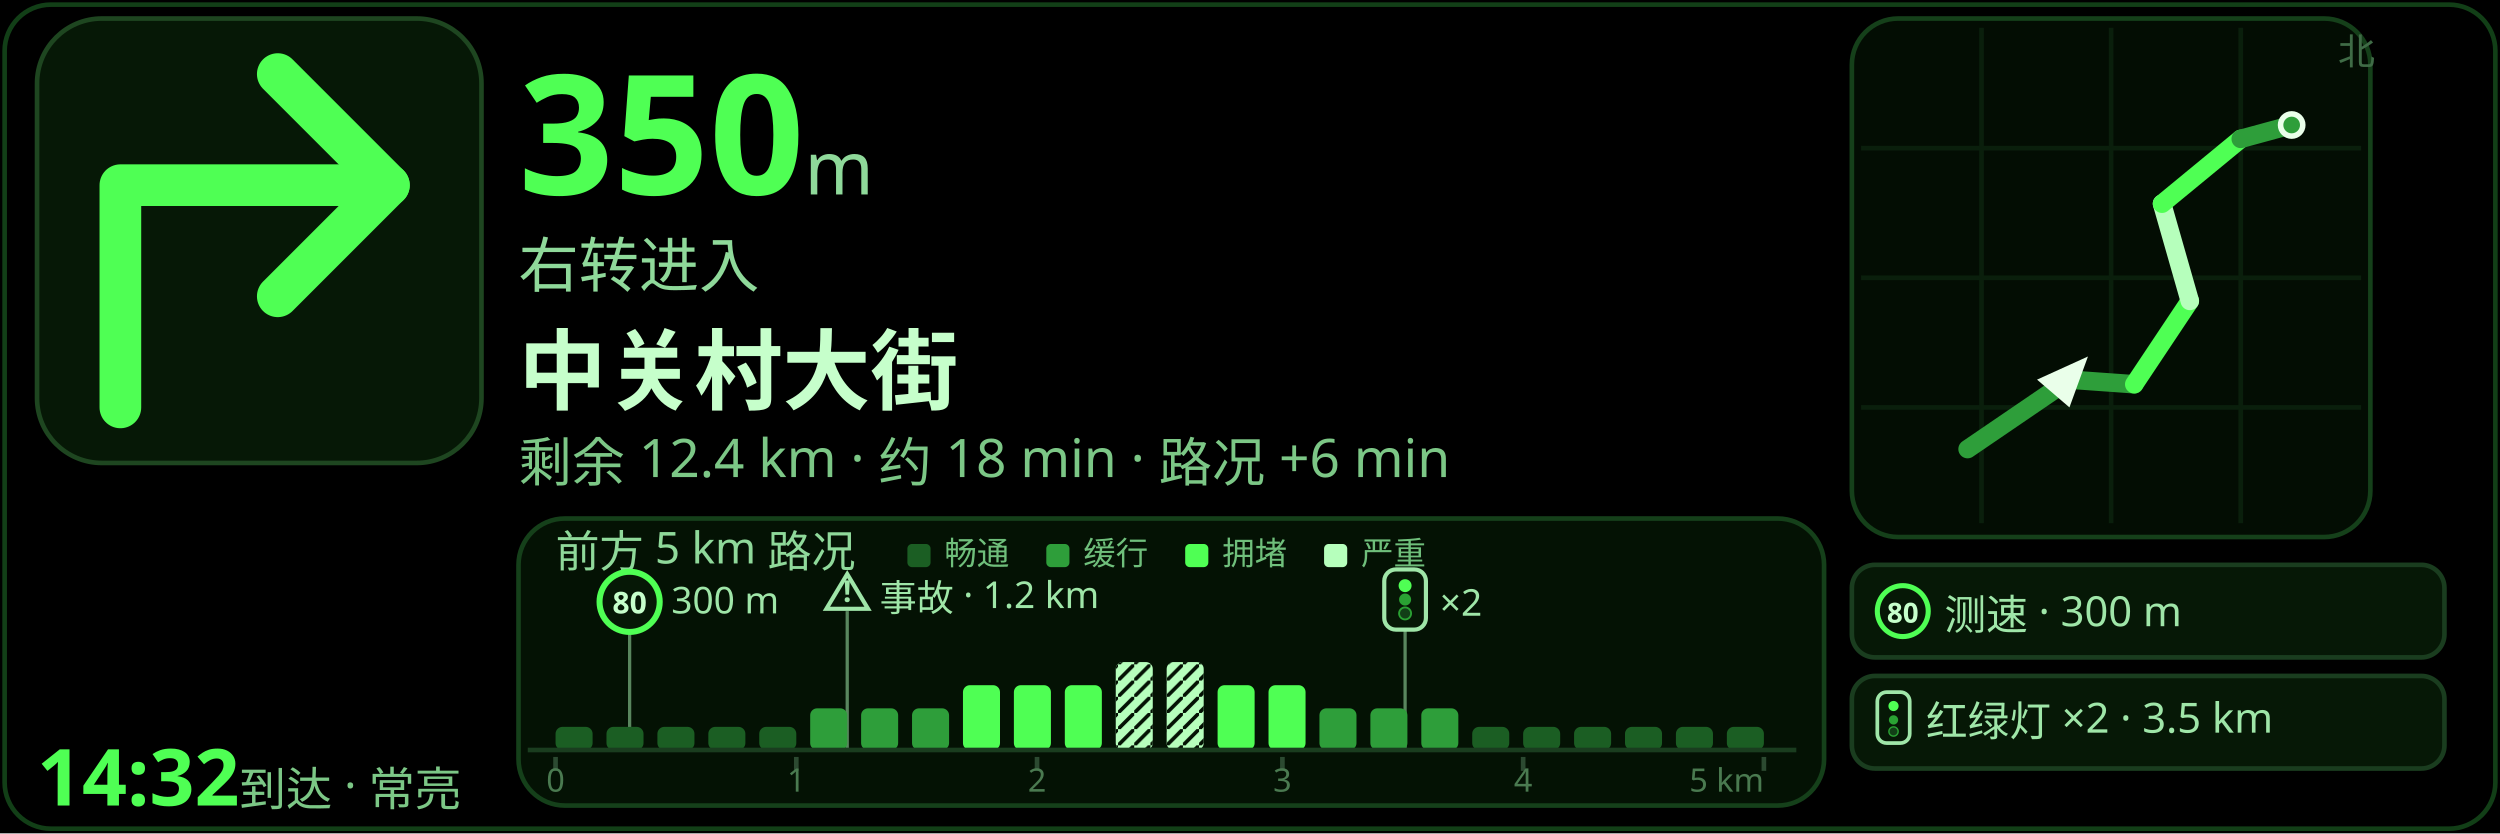
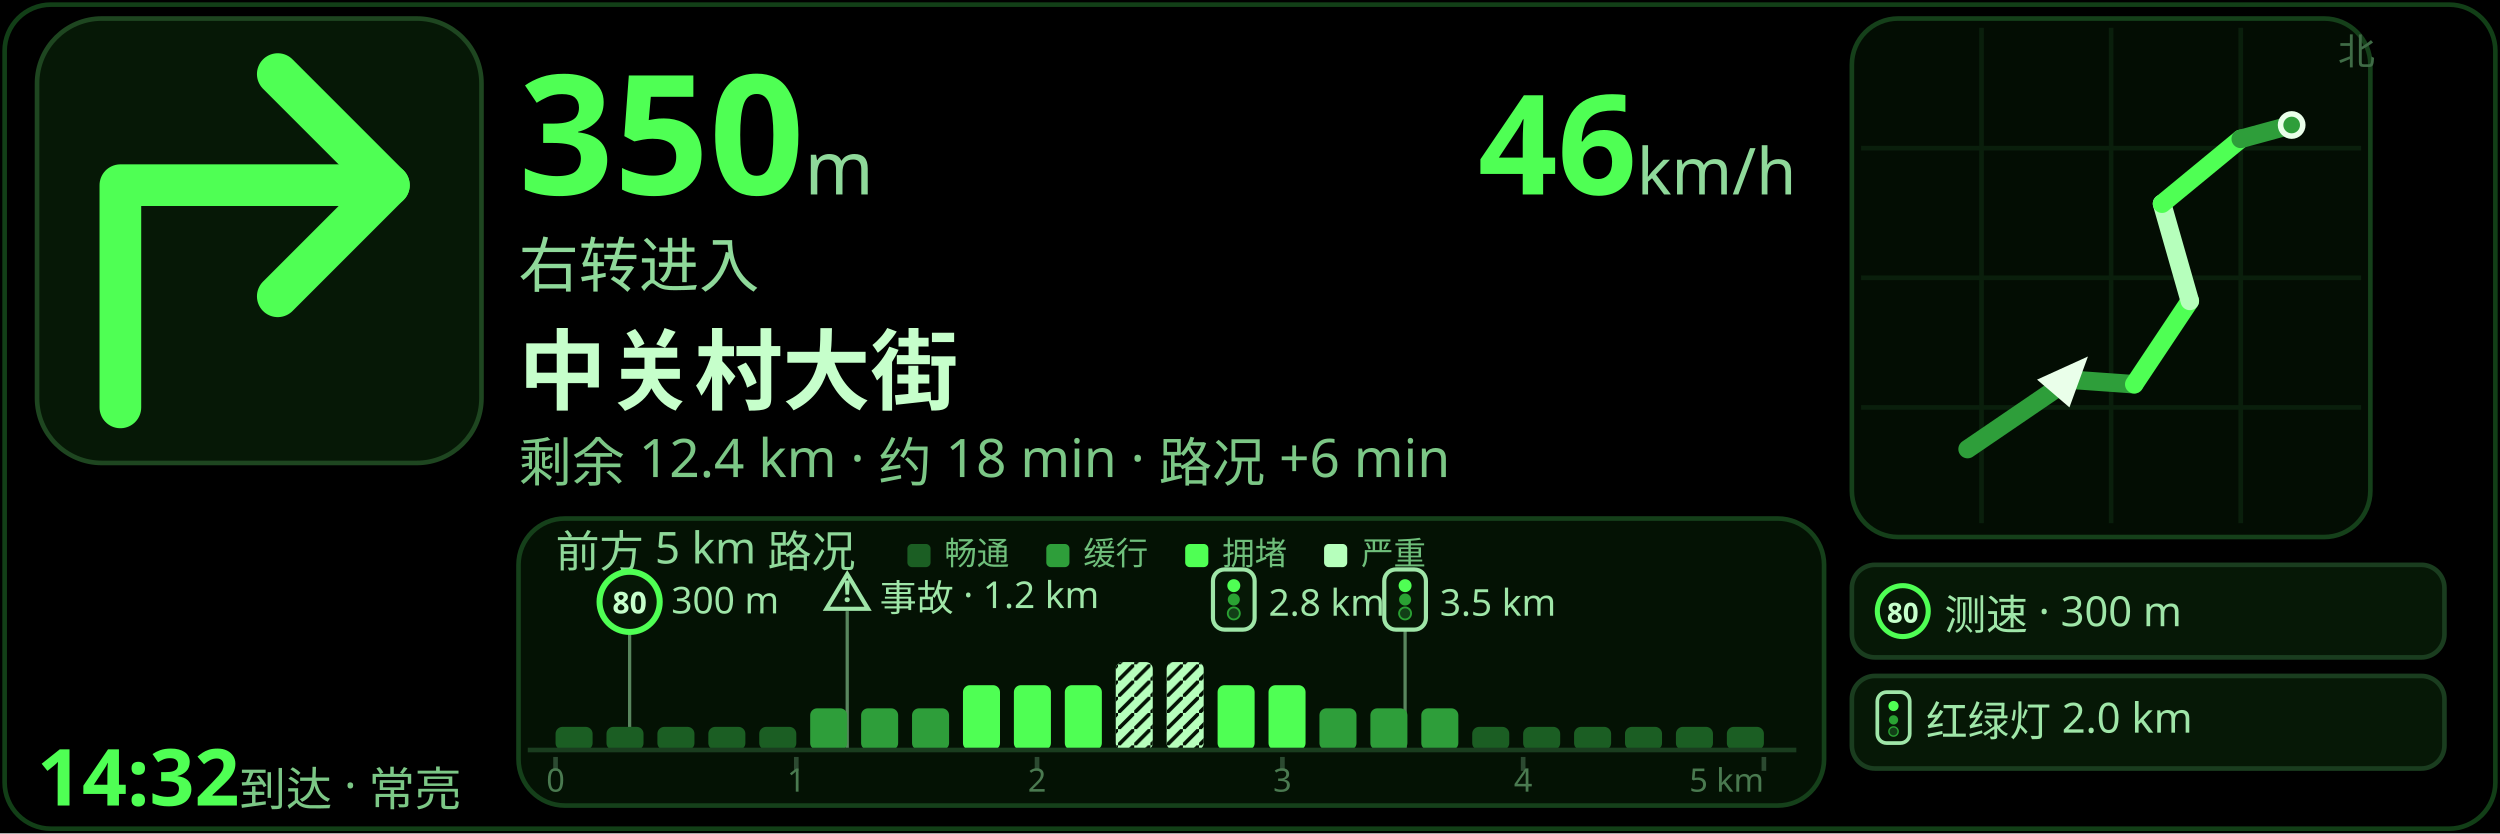
<svg xmlns="http://www.w3.org/2000/svg" width="540" height="180" viewBox="0 0 540 180">
  <defs>
    <pattern id="hatchDark" width="3.5" height="3.5" patternUnits="userSpaceOnUse">
      <path d="M0,3.5 L3.5,0" stroke="#041204" stroke-width="0.8" />
    </pattern>
  </defs>
  <rect width="540" height="180" fill="#000000" />
  <rect x="1" y="1" width="538" height="178" rx="10" fill="none" stroke="#123f17" stroke-width="1" />
  <rect x="8" y="4" width="96" height="96" rx="14" fill="#061806" stroke="#1e4620" />
  <polyline points="26,88 26,40 84,40" fill="none" stroke="#4fff54" stroke-width="9" stroke-linecap="round" stroke-linejoin="round" />
  <polyline points="60,16 84,40 60,64" fill="none" stroke="#4fff54" stroke-width="9" stroke-linecap="round" stroke-linejoin="round" />
  <text x="112" y="42" font-family="system-ui,'PingFang SC','Microsoft YaHei',sans-serif" font-size="36" font-weight="700" fill="#4fff54">350<tspan font-size="16" font-weight="400" fill="#8fd99a"> m</tspan>
+   </text>
+   <text x="388" y="42" text-anchor="end" font-family="system-ui,'PingFang SC','Microsoft YaHei',sans-serif" font-size="30" font-weight="700" fill="#4fff54">46<tspan font-size="14" font-weight="400" fill="#8fd99a"> km/h</tspan>
  </text>
  <text x="112" y="62" font-family="system-ui,'PingFang SC','Microsoft YaHei',sans-serif" font-size="13" fill="#8fd99a">右转进入</text>
  <text x="112" y="87" font-family="system-ui,'PingFang SC','Microsoft YaHei',sans-serif" font-size="19" font-weight="600" fill="#c6ffcb">中关村大街</text>
  <text x="112" y="104" font-family="system-ui,'PingFang SC','Microsoft YaHei',sans-serif" font-size="11.5" fill="#7cc786">剩余 12.4 km · 约 18 min · 路况 +6 min</text>
  <rect x="112" y="112" width="282" height="62" rx="10" fill="#041204" stroke="#15401a" />
  <text x="120" y="122.5" font-family="system-ui,'PingFang SC','Microsoft YaHei',sans-serif" font-size="9.5" fill="#8fd99a">前方 5 km 路况</text>
  <g font-family="system-ui,'PingFang SC','Microsoft YaHei',sans-serif" font-size="7" fill="#6fbf7b">
    <rect x="196" y="117.5" width="5" height="5" rx="1" fill="#1b5e23" />
    <text x="204" y="122">畅通</text>
    <rect x="226" y="117.5" width="5" height="5" rx="1" fill="#2e9e3a" />
    <text x="234" y="122">缓行</text>
    <rect x="256" y="117.5" width="5" height="5" rx="1" fill="#4fff54" />
    <text x="264" y="122">拥堵</text>
    <rect x="286" y="117.5" width="5" height="5" rx="1" fill="#b6ffbc" />
    <text x="294" y="122">严重</text>
  </g>
  <g stroke="#9fe6a8" stroke-width="0.7" opacity="0.55">
    <line x1="136" y1="136" x2="136" y2="162" />
    <line x1="183" y1="132" x2="183" y2="162" />
    <line x1="303.5" y1="136" x2="303.5" y2="162" />
  </g>
  <g>
    <rect x="120" y="157" width="8" height="5" rx="1.5" fill="#1b5e23" />
    <rect x="131" y="157" width="8" height="5" rx="1.5" fill="#1b5e23" />
    <rect x="142" y="157" width="8" height="5" rx="1.5" fill="#1b5e23" />
    <rect x="153" y="157" width="8" height="5" rx="1.5" fill="#1b5e23" />
    <rect x="164" y="157" width="8" height="5" rx="1.5" fill="#1b5e23" />
    <rect x="175" y="153" width="8" height="9" rx="1.5" fill="#2e9e3a" />
    <rect x="186" y="153" width="8" height="9" rx="1.5" fill="#2e9e3a" />
    <rect x="197" y="153" width="8" height="9" rx="1.5" fill="#2e9e3a" />
    <rect x="208" y="148" width="8" height="14" rx="1.5" fill="#4fff54" />
    <rect x="219" y="148" width="8" height="14" rx="1.5" fill="#4fff54" />
    <rect x="230" y="148" width="8" height="14" rx="1.5" fill="#4fff54" />
    <rect x="241" y="143" width="8" height="19" rx="1.5" fill="#b6ffbc" />
    <rect x="241" y="143" width="8" height="19" rx="1.5" fill="url(#hatchDark)" />
    <rect x="252" y="143" width="8" height="19" rx="1.5" fill="#b6ffbc" />
    <rect x="252" y="143" width="8" height="19" rx="1.5" fill="url(#hatchDark)" />
    <rect x="263" y="148" width="8" height="14" rx="1.5" fill="#4fff54" />
    <rect x="274" y="148" width="8" height="14" rx="1.5" fill="#4fff54" />
    <rect x="285" y="153" width="8" height="9" rx="1.5" fill="#2e9e3a" />
    <rect x="296" y="153" width="8" height="9" rx="1.5" fill="#2e9e3a" />
    <rect x="307" y="153" width="8" height="9" rx="1.5" fill="#2e9e3a" />
    <rect x="318" y="157" width="8" height="5" rx="1.5" fill="#1b5e23" />
    <rect x="329" y="157" width="8" height="5" rx="1.5" fill="#1b5e23" />
    <rect x="340" y="157" width="8" height="5" rx="1.5" fill="#1b5e23" />
    <rect x="351" y="157" width="8" height="5" rx="1.5" fill="#1b5e23" />
    <rect x="362" y="157" width="8" height="5" rx="1.5" fill="#1b5e23" />
    <rect x="373" y="157" width="8" height="5" rx="1.5" fill="#1b5e23" />
  </g>
  <line x1="114" y1="162" x2="388" y2="162" stroke="#1a3d1f" stroke-width="1" />
  <g>
    <circle cx="136" cy="130" r="6.5" fill="#061806" stroke="#4fff54" stroke-width="1.3" />
    <text x="136" y="132.5" font-family="system-ui,sans-serif" font-size="6.5" font-weight="700" fill="#c6ffcb" text-anchor="middle">80</text>
    <text x="145" y="132.5" font-family="system-ui,'PingFang SC','Microsoft YaHei',sans-serif" font-size="8" fill="#9fe6a8">300 m</text>
  </g>
  <g>
    <path d="M183,124 L187.5,131.5 L178.5,131.5 Z" fill="#061806" stroke="#9fe6a8" stroke-width="0.9" />
    <text x="183" y="130" font-family="system-ui,sans-serif" font-size="6.5" font-weight="700" fill="#9fe6a8" text-anchor="middle">!</text>
    <text x="190" y="132" font-family="system-ui,'PingFang SC','Microsoft YaHei',sans-serif" font-size="8" fill="#9fe6a8">事故 · 1.2 km</text>
  </g>
  <g>
+     <rect x="262" y="123" width="9" height="13" rx="2.5" fill="#061806" stroke="#9fe6a8" stroke-width="0.9" />
+     <circle cx="266.5" cy="126.5" r="1.4" fill="#4fff54" />
+     <circle cx="266.5" cy="129.5" r="1.3" fill="#2aa233" />
+     <circle cx="266.5" cy="132.5" r="1.3" fill="#123f17" stroke="#2aa233" stroke-width="0.4" />
+     <text x="274" y="133" font-family="system-ui,'PingFang SC','Microsoft YaHei',sans-serif" font-size="8" fill="#9fe6a8">2.8 km</text>
    <rect x="299" y="123" width="9" height="13" rx="2.5" fill="#061806" stroke="#9fe6a8" stroke-width="0.9" />
    <circle cx="303.5" cy="126.5" r="1.4" fill="#4fff54" />
    <circle cx="303.5" cy="129.5" r="1.3" fill="#2aa233" />
    <circle cx="303.5" cy="132.5" r="1.3" fill="#123f17" stroke="#2aa233" stroke-width="0.4" />
-     <text x="311" y="133" font-family="system-ui,'PingFang SC','Microsoft YaHei',sans-serif" font-size="8" fill="#9fe6a8">×2</text>
+     <text x="311" y="133" font-family="system-ui,'PingFang SC','Microsoft YaHei',sans-serif" font-size="8" fill="#9fe6a8">3.5 km</text>
  </g>
  <g stroke="#2c4a31" stroke-width="1">
    <line x1="120" y1="163.5" x2="120" y2="166.5" />
    <line x1="172" y1="163.5" x2="172" y2="166.5" />
    <line x1="224" y1="163.5" x2="224" y2="166.5" />
    <line x1="277" y1="163.5" x2="277" y2="166.5" />
    <line x1="329" y1="163.5" x2="329" y2="166.5" />
    <line x1="381" y1="163.5" x2="381" y2="166.5" />
  </g>
  <g font-family="system-ui,sans-serif" font-size="7" fill="#4a7a50">
    <text x="120" y="171" text-anchor="middle">0</text>
    <text x="172" y="171" text-anchor="middle">1</text>
    <text x="224" y="171" text-anchor="middle">2</text>
    <text x="277" y="171" text-anchor="middle">3</text>
    <text x="329" y="171" text-anchor="middle">4</text>
    <text x="381" y="171" text-anchor="end">5 km</text>
  </g>
  <text x="8" y="174" font-family="system-ui,'PingFang SC','Microsoft YaHei',sans-serif" font-size="17" font-weight="600" fill="#4fff54">14:32<tspan font-size="10" font-weight="400" fill="#7cc786"> 到达 · 常亮</tspan>
  </text>
  <rect x="400" y="4" width="112" height="112" rx="10" fill="#030d03" stroke="#15401a" />
  <g stroke="#0a1f0c" stroke-width="1">
    <line x1="428" y1="6" x2="428" y2="113" />
    <line x1="456" y1="6" x2="456" y2="113" />
    <line x1="484" y1="6" x2="484" y2="113" />
    <line x1="402" y1="32" x2="510" y2="32" />
    <line x1="402" y1="60" x2="510" y2="60" />
    <line x1="402" y1="88" x2="510" y2="88" />
  </g>
  <g fill="none" stroke-linecap="round" stroke-linejoin="round">
    <polyline points="425,97 447,82" stroke="#2e9e3a" stroke-width="4" />
    <polyline points="447,82 461,83" stroke="#2e9e3a" stroke-width="4" />
    <polyline points="461,83 473,65" stroke="#4fff54" stroke-width="4" />
    <polyline points="473,65 467,44" stroke="#b6ffbc" stroke-width="4" />
    <polyline points="467,44 484,30" stroke="#4fff54" stroke-width="4" />
    <polyline points="484,30 495,27" stroke="#2e9e3a" stroke-width="4" />
  </g>
  <polygon points="451,77 447,88 440,82" fill="#eaffea" />
  <circle cx="495" cy="27" r="2.4" fill="none" stroke="#eaffea" stroke-width="1.2" />
  <text x="505" y="14" font-family="system-ui,'PingFang SC','Microsoft YaHei',sans-serif" font-size="8" fill="#3f6b46">北</text>
  <rect x="400" y="122" width="128" height="20" rx="5" fill="#061806" stroke="#1a3d1f" />
  <circle cx="411" cy="132" r="5.5" fill="none" stroke="#4fff54" stroke-width="1.1" />
  <text x="411" y="134.5" font-family="system-ui,sans-serif" font-size="6" font-weight="700" fill="#c6ffcb" text-anchor="middle">80</text>
  <text x="420" y="136" font-family="system-ui,'PingFang SC','Microsoft YaHei',sans-serif" font-size="9" fill="#9fe6a8">测速 · 300 m</text>
  <rect x="400" y="146" width="128" height="20" rx="5" fill="#061806" stroke="#1a3d1f" />
  <rect x="405.5" y="149.5" width="7" height="11" rx="2" fill="none" stroke="#9fe6a8" stroke-width="0.8" />
  <circle cx="409" cy="152.5" r="1.1" fill="#4fff54" />
  <circle cx="409" cy="155.5" r="1" fill="#2aa233" />
  <circle cx="409" cy="158" r="1" fill="#123f17" stroke="#2aa233" stroke-width="0.3" />
-   <text x="416" y="159" font-family="system-ui,'PingFang SC','Microsoft YaHei',sans-serif" font-size="9" fill="#9fe6a8">红绿灯 ×2 · 3.5 km</text>
+   <text x="416" y="159" font-family="system-ui,'PingFang SC','Microsoft YaHei',sans-serif" font-size="9" fill="#9fe6a8">红绿灯 2.0 km</text>
</svg>
